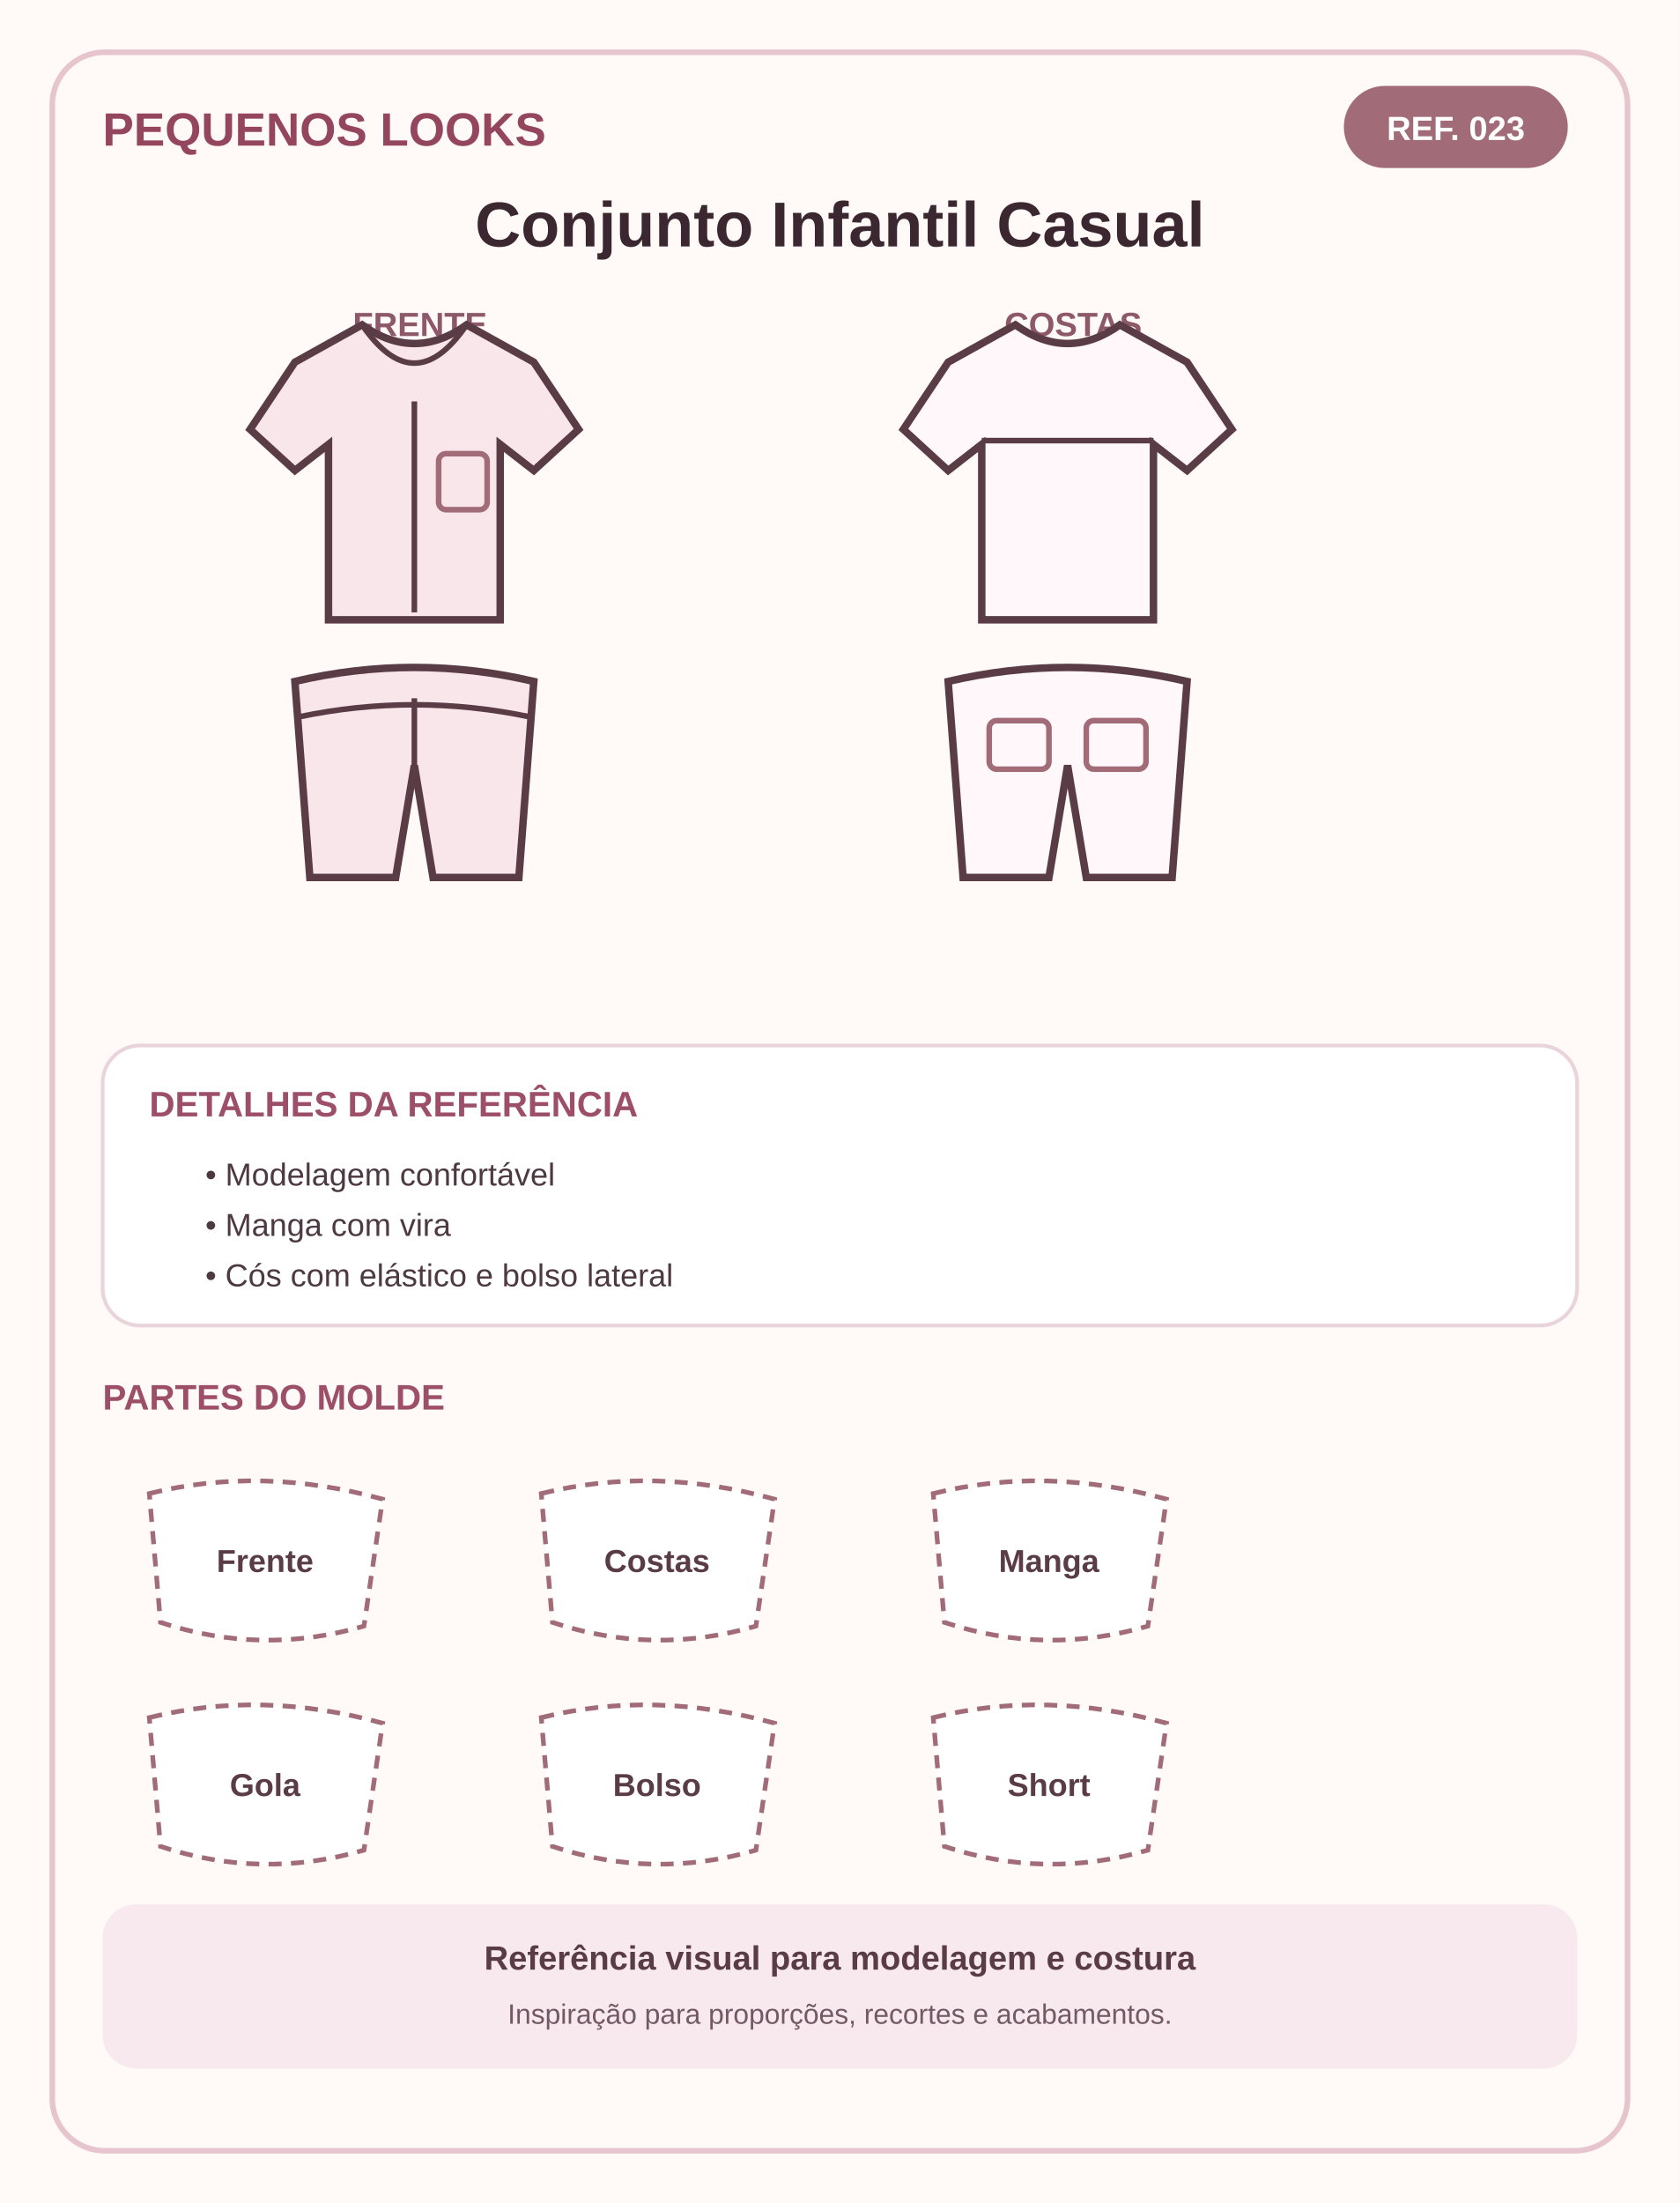
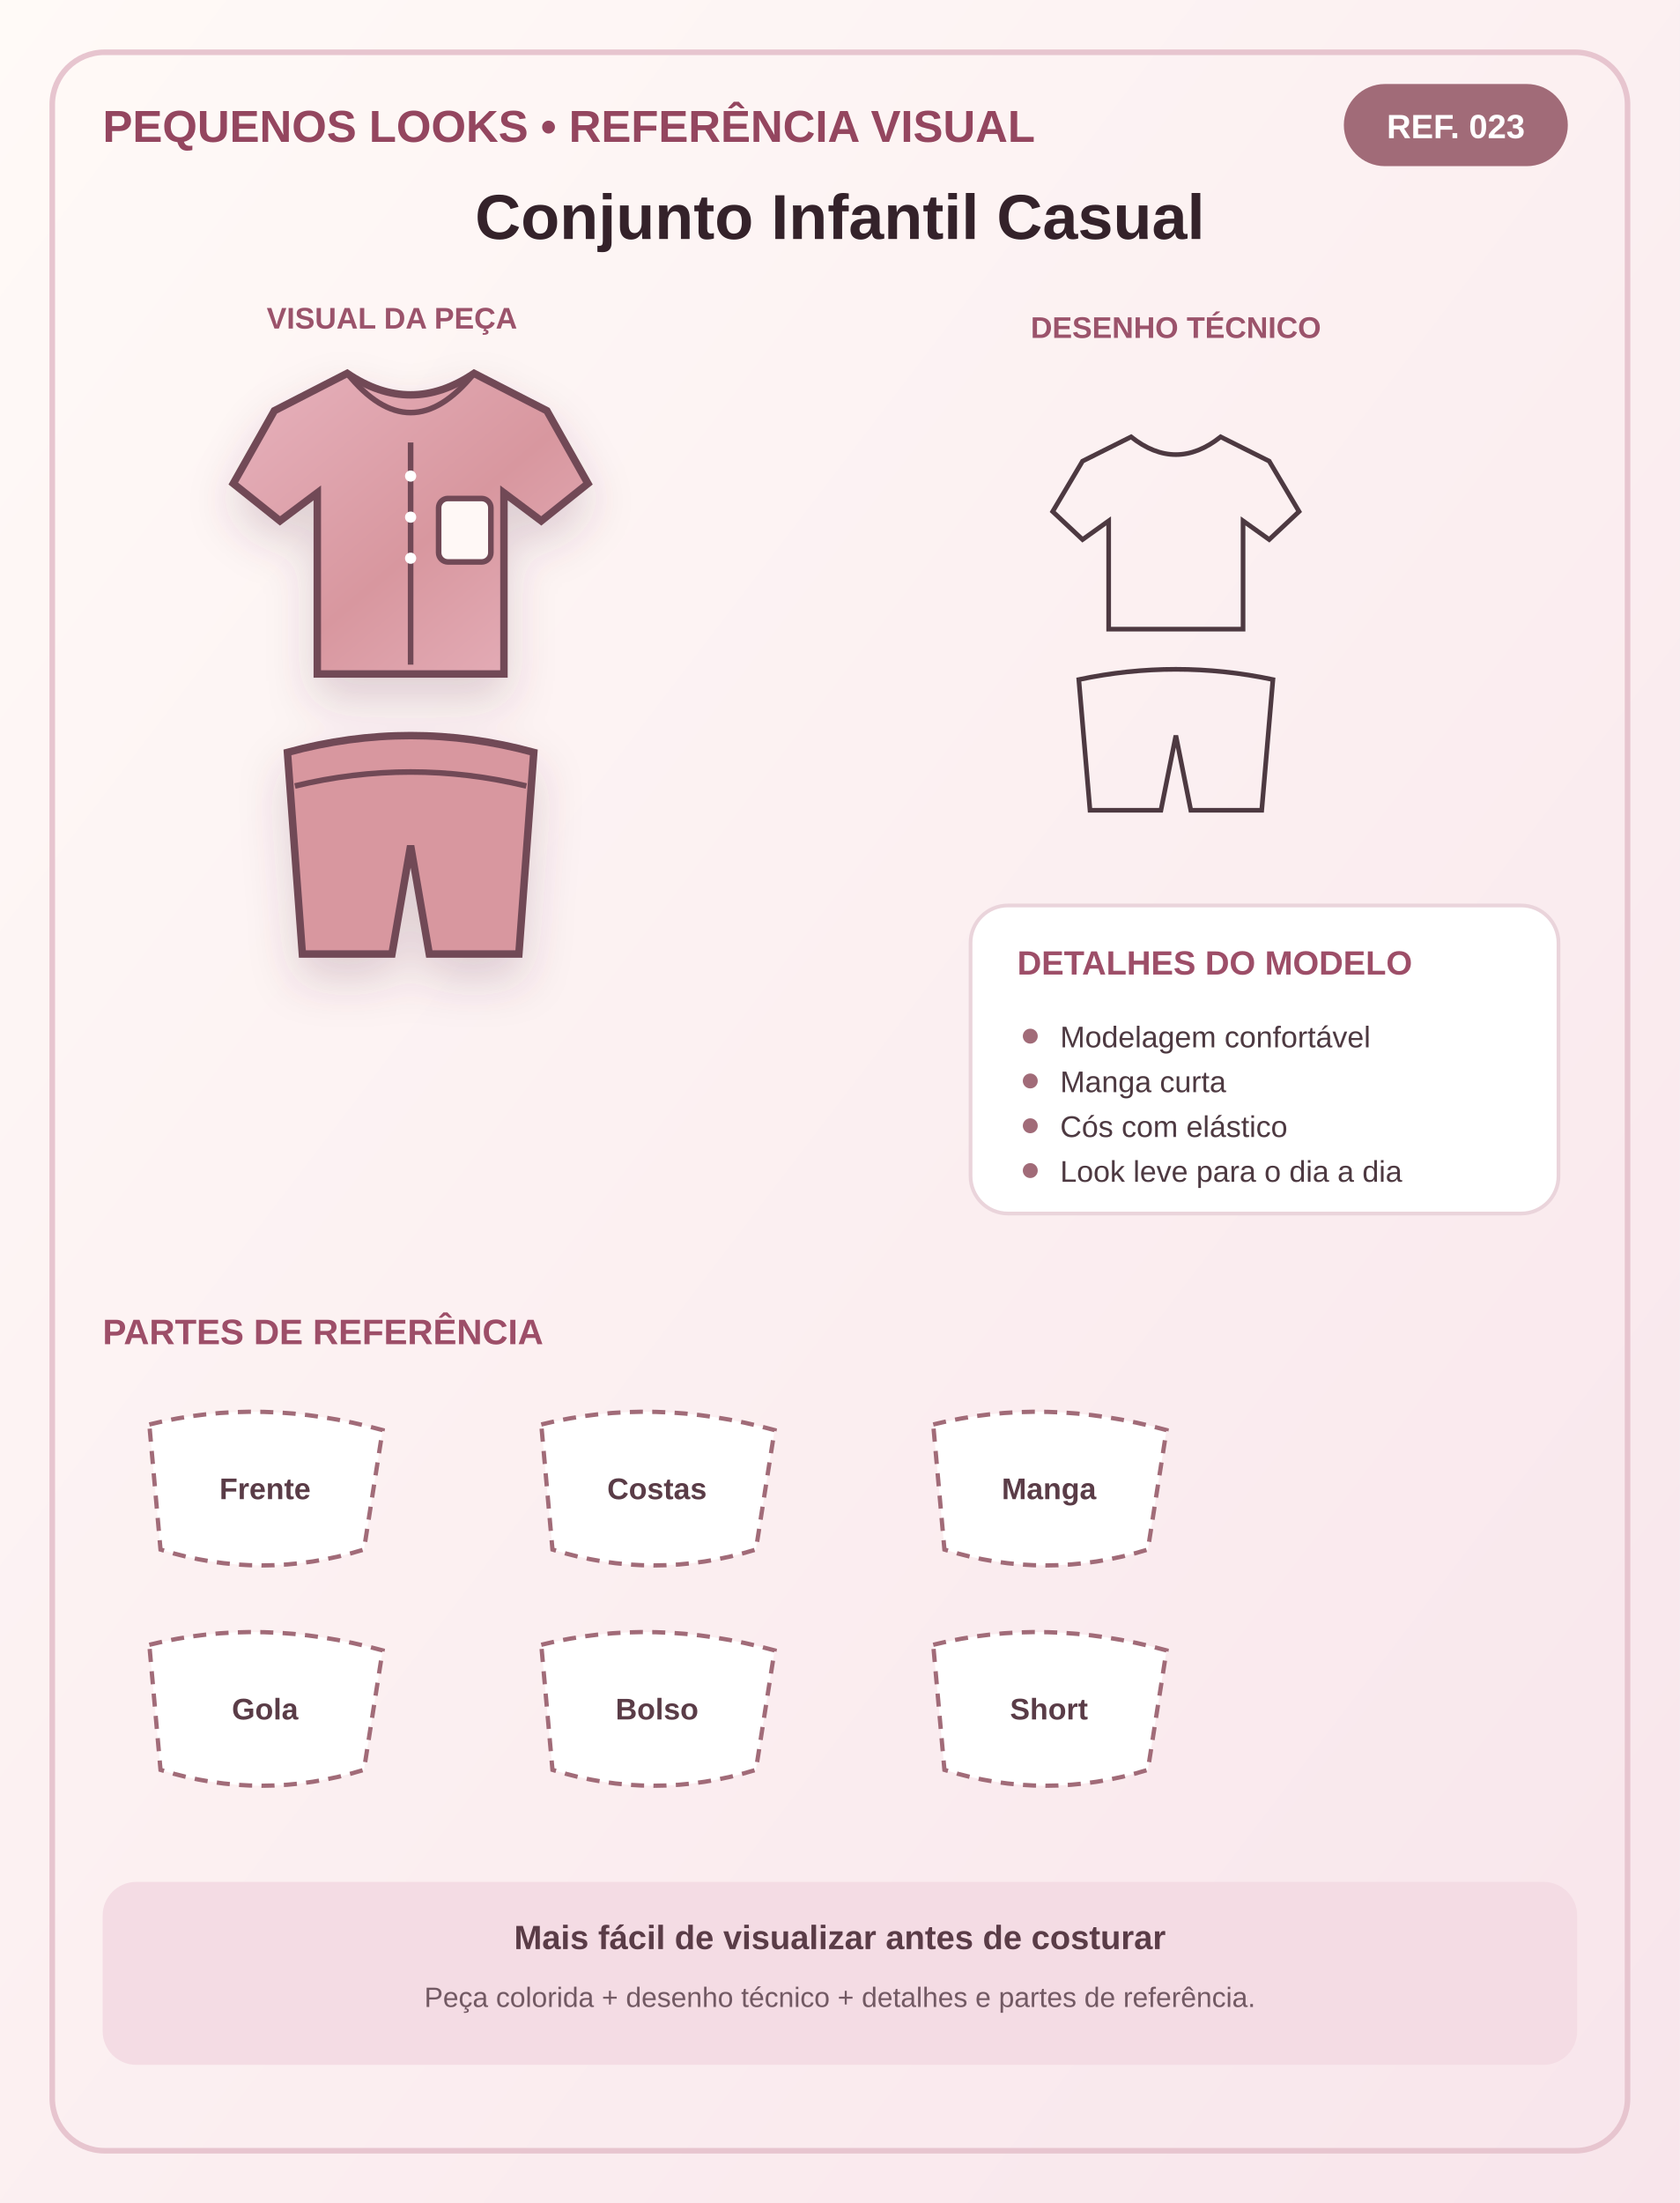
<svg xmlns="http://www.w3.org/2000/svg" width="900" height="1180" viewBox="0 0 900 1180">
-   <rect width="900" height="1180" fill="#fffaf7" />
+   <defs>
+     <linearGradient id="bg" x1="0" y1="0" x2="1" y2="1">
+       <stop stop-color="#fffaf7" />
+       <stop offset="1" stop-color="#f8e5eb" />
+     </linearGradient>
+     <linearGradient id="fabric" x1="0" y1="0" x2="1" y2="1">
+       <stop stop-color="#e7b2bd" />
+       <stop offset=".55" stop-color="#d8979f" />
+       <stop offset="1" stop-color="#e7b2bd" />
+     </linearGradient>
+     <filter id="shadow" x="-20%" y="-20%" width="140%" height="140%">
+       <feDropShadow dx="0" dy="12" stdDeviation="12" flood-color="#6d4050" flood-opacity=".2" />
+     </filter>
+     <pattern id="floral" width="46" height="46" patternUnits="userSpaceOnUse">
+       <circle cx="13" cy="13" r="6" fill="#fff" opacity=".8" />
+       <circle cx="30" cy="27" r="5" fill="#f7c5cf" />
+       <path d="M13 7l3-6M29 22l5-5M10 18l-5 5" stroke="#7c9a78" stroke-width="2" />
+     </pattern>
+   </defs>
+   <rect width="900" height="1180" fill="url(#bg)" />
  <rect x="28" y="28" width="844" height="1124" rx="28" fill="none" stroke="#e7c5cf" stroke-width="3" />
-   <text x="55" y="78" font-family="Arial" font-size="25" font-weight="900" fill="#94465f">PEQUENOS LOOKS</text>
-   <rect x="720" y="46" width="120" height="44" rx="22" fill="#a16b78" />
-   <text x="780" y="75" text-anchor="middle" font-family="Arial" font-size="18" font-weight="700" fill="#fff">REF. 023</text>
-   <text x="450" y="132" text-anchor="middle" font-family="Arial" font-size="34" font-weight="900" fill="#3b2730">Conjunto Infantil Casual</text>
-   <text x="225" y="180" text-anchor="middle" font-family="Arial" font-size="18" font-weight="700" fill="#8d596a">FRENTE</text>
-   <text x="575" y="180" text-anchor="middle" font-family="Arial" font-size="18" font-weight="700" fill="#8d596a">COSTAS</text>
-   <g transform="translate(72 160)">
-     <path d="M86 34 L122 14 Q150 34 178 14 L214 34 L238 70 L214 92 L196 78 L196 172 L104 172 L104 78 L86 92 L62 70 Z" fill="#f8e6eb" stroke="#5a3c47" stroke-width="4" />
-     <path d="M122 14 Q150 55 178 14 M150 55 L150 168" fill="none" stroke="#5a3c47" stroke-width="3" />
-     <rect x="163" y="83" width="26" height="30" rx="4" fill="none" stroke="#a16b78" stroke-width="3" />
-     <path d="M86 205 Q150 190 214 205 L206 310 L160 310 L150 250 L140 310 L94 310 Z" fill="#f8e6eb" stroke="#5a3c47" stroke-width="4" />
-     <path d="M88 224 Q150 211 212 224 M150 214 L150 250" fill="none" stroke="#5a3c47" stroke-width="3" />
+   <text x="55" y="76" font-family="Arial" font-size="24" font-weight="900" fill="#94465f">PEQUENOS LOOKS • REFERÊNCIA VISUAL</text>
+   <rect x="720" y="45" width="120" height="44" rx="22" fill="#a16b78" />
+   <text x="780" y="74" text-anchor="middle" font-family="Arial" font-size="18" font-weight="700" fill="#fff">REF. 023</text>
+   <text x="450" y="128" text-anchor="middle" font-family="Arial" font-size="34" font-weight="900" fill="#34222a">Conjunto Infantil Casual</text>
+   <text x="210" y="176" text-anchor="middle" font-family="Arial" font-size="16" font-weight="800" fill="#9b536b">VISUAL DA PEÇA</text>
+   <g transform="translate(70 185)" filter="url(#shadow)">
+     <path d="M77 35 L116 15 Q150 38 184 15 L223 35 L245 74 L220 94 L200 79 L200 176 L100 176 L100 79 L80 94 L55 74 Z" fill="url(#fabric)" stroke="#714957" stroke-width="4" />
+     <path d="M116 15 Q150 57 184 15 M150 52 L150 171" fill="none" stroke="#714957" stroke-width="3" />
+     <rect x="165" y="82" width="28" height="34" rx="5" fill="#fff8f6" stroke="#714957" stroke-width="3" />
+     <circle cx="150" cy="70" r="3" fill="#fff" />
+     <circle cx="150" cy="92" r="3" fill="#fff" />
+     <circle cx="150" cy="114" r="3" fill="#fff" />
+     <path d="M84 218 Q150 200 216 218 L208 326 L160 326 L150 268 L140 326 L92 326 Z" fill="#d8979f" stroke="#714957" stroke-width="4" />
+     <path d="M88 236 Q150 221 212 236" fill="none" stroke="#714957" stroke-width="3" />
  </g>
-   <g transform="translate(422 160)">
-     <path d="M86 34 L122 14 Q150 34 178 14 L214 34 L238 70 L214 92 L196 78 L196 172 L104 172 L104 78 L86 92 L62 70 Z" fill="#fff7f9" stroke="#5a3c47" stroke-width="4" />
-     <path d="M104 76 L196 76" fill="none" stroke="#5a3c47" stroke-width="3" />
-     <path d="M86 205 Q150 190 214 205 L206 310 L160 310 L150 250 L140 310 L94 310 Z" fill="#fff7f9" stroke="#5a3c47" stroke-width="4" />
-     <rect x="108" y="226" width="32" height="26" rx="4" fill="none" stroke="#a16b78" stroke-width="3" />
-     <rect x="160" y="226" width="32" height="26" rx="4" fill="none" stroke="#a16b78" stroke-width="3" />
+   <g transform="translate(570 225)">
+     <text x="60" y="-44" text-anchor="middle" font-family="Arial" font-size="16" font-weight="800" fill="#9b536b">DESENHO TÉCNICO</text>
+     <path d="M10 22 L36 9 Q60 28 84 9 L110 22 L126 49 L110 64 L96 54 L96 112 L24 112 L24 54 L10 64 L-6 49Z" fill="none" stroke="#4d3941" stroke-width="2.5" />
+     <path d="M8 139 Q60 128 112 139 L106 209 L68 209 L60 169 L52 209 L14 209Z" fill="none" stroke="#4d3941" stroke-width="2.5" />
  </g>
-   <rect x="55" y="560" width="790" height="150" rx="20" fill="#fff" stroke="#ead4db" stroke-width="2" />
-   <text x="80" y="598" font-family="Arial" font-size="19" font-weight="800" fill="#9d4e68">DETALHES DA REFERÊNCIA</text>
-   <g font-family="Arial" font-size="17" fill="#4d3941">
-     <text x="110" y="635">• Modelagem confortável</text>
-     <text x="110" y="662">• Manga com vira</text>
-     <text x="110" y="689">• Cós com elástico e bolso lateral</text>
+   <rect x="520" y="485" width="315" height="165" rx="20" fill="#fff" stroke="#ead4db" stroke-width="2" />
+   <text x="545" y="522" font-family="Arial" font-size="18" font-weight="800" fill="#9d4e68">DETALHES DO MODELO</text>
+   <circle cx="552" cy="555" r="4" fill="#a16b78" />
+   <text x="568" y="561" font-family="Arial" font-size="16" fill="#4d3941">Modelagem confortável</text>
+   <circle cx="552" cy="579" r="4" fill="#a16b78" />
+   <text x="568" y="585" font-family="Arial" font-size="16" fill="#4d3941">Manga curta</text>
+   <circle cx="552" cy="603" r="4" fill="#a16b78" />
+   <text x="568" y="609" font-family="Arial" font-size="16" fill="#4d3941">Cós com elástico</text>
+   <circle cx="552" cy="627" r="4" fill="#a16b78" />
+   <text x="568" y="633" font-family="Arial" font-size="16" fill="#4d3941">Look leve para o dia a dia</text>
+   <text x="55" y="720" font-family="Arial" font-size="19" font-weight="800" fill="#9d4e68">PARTES DE REFERÊNCIA</text>
+   <g transform="translate(70 748)">
+     <path d="M10 15 Q70 0 135 18 L125 82 Q70 99 16 82Z" fill="#fff" stroke="#a16b78" stroke-width="2.3" stroke-dasharray="7 5" />
+     <text x="72" y="55" text-anchor="middle" font-family="Arial" font-size="16" font-weight="700" fill="#5a3c47">Frente</text>
  </g>
-   <text x="55" y="755" font-family="Arial" font-size="19" font-weight="800" fill="#9d4e68">PARTES DO MOLDE</text>
-   <g transform="translate(70 785)">
-     <path d="M10 15 Q70 0 135 18 L125 86 Q70 102 16 84Z" fill="#fff" stroke="#a16b78" stroke-width="2.5" stroke-dasharray="7 5" />
-     <text x="72" y="57" text-anchor="middle" font-family="Arial" font-size="17" font-weight="700" fill="#5a3c47">Frente</text>
+   <g transform="translate(280 748)">
+     <path d="M10 15 Q70 0 135 18 L125 82 Q70 99 16 82Z" fill="#fff" stroke="#a16b78" stroke-width="2.3" stroke-dasharray="7 5" />
+     <text x="72" y="55" text-anchor="middle" font-family="Arial" font-size="16" font-weight="700" fill="#5a3c47">Costas</text>
  </g>
-   <g transform="translate(280 785)">
-     <path d="M10 15 Q70 0 135 18 L125 86 Q70 102 16 84Z" fill="#fff" stroke="#a16b78" stroke-width="2.5" stroke-dasharray="7 5" />
-     <text x="72" y="57" text-anchor="middle" font-family="Arial" font-size="17" font-weight="700" fill="#5a3c47">Costas</text>
+   <g transform="translate(490 748)">
+     <path d="M10 15 Q70 0 135 18 L125 82 Q70 99 16 82Z" fill="#fff" stroke="#a16b78" stroke-width="2.3" stroke-dasharray="7 5" />
+     <text x="72" y="55" text-anchor="middle" font-family="Arial" font-size="16" font-weight="700" fill="#5a3c47">Manga</text>
  </g>
-   <g transform="translate(490 785)">
-     <path d="M10 15 Q70 0 135 18 L125 86 Q70 102 16 84Z" fill="#fff" stroke="#a16b78" stroke-width="2.5" stroke-dasharray="7 5" />
-     <text x="72" y="57" text-anchor="middle" font-family="Arial" font-size="17" font-weight="700" fill="#5a3c47">Manga</text>
+   <g transform="translate(70 866)">
+     <path d="M10 15 Q70 0 135 18 L125 82 Q70 99 16 82Z" fill="#fff" stroke="#a16b78" stroke-width="2.3" stroke-dasharray="7 5" />
+     <text x="72" y="55" text-anchor="middle" font-family="Arial" font-size="16" font-weight="700" fill="#5a3c47">Gola</text>
  </g>
-   <g transform="translate(70 905)">
-     <path d="M10 15 Q70 0 135 18 L125 86 Q70 102 16 84Z" fill="#fff" stroke="#a16b78" stroke-width="2.5" stroke-dasharray="7 5" />
-     <text x="72" y="57" text-anchor="middle" font-family="Arial" font-size="17" font-weight="700" fill="#5a3c47">Gola</text>
+   <g transform="translate(280 866)">
+     <path d="M10 15 Q70 0 135 18 L125 82 Q70 99 16 82Z" fill="#fff" stroke="#a16b78" stroke-width="2.3" stroke-dasharray="7 5" />
+     <text x="72" y="55" text-anchor="middle" font-family="Arial" font-size="16" font-weight="700" fill="#5a3c47">Bolso</text>
  </g>
-   <g transform="translate(280 905)">
-     <path d="M10 15 Q70 0 135 18 L125 86 Q70 102 16 84Z" fill="#fff" stroke="#a16b78" stroke-width="2.5" stroke-dasharray="7 5" />
-     <text x="72" y="57" text-anchor="middle" font-family="Arial" font-size="17" font-weight="700" fill="#5a3c47">Bolso</text>
+   <g transform="translate(490 866)">
+     <path d="M10 15 Q70 0 135 18 L125 82 Q70 99 16 82Z" fill="#fff" stroke="#a16b78" stroke-width="2.3" stroke-dasharray="7 5" />
+     <text x="72" y="55" text-anchor="middle" font-family="Arial" font-size="16" font-weight="700" fill="#5a3c47">Short</text>
  </g>
-   <g transform="translate(490 905)">
-     <path d="M10 15 Q70 0 135 18 L125 86 Q70 102 16 84Z" fill="#fff" stroke="#a16b78" stroke-width="2.5" stroke-dasharray="7 5" />
-     <text x="72" y="57" text-anchor="middle" font-family="Arial" font-size="17" font-weight="700" fill="#5a3c47">Short</text>
-   </g>
-   <rect x="55" y="1020" width="790" height="88" rx="18" fill="#f7e9ed" />
-   <text x="450" y="1055" text-anchor="middle" font-family="Arial" font-size="18" font-weight="800" fill="#5a3c47">Referência visual para modelagem e costura</text>
-   <text x="450" y="1084" text-anchor="middle" font-family="Arial" font-size="15" fill="#725963">Inspiração para proporções, recortes e acabamentos.</text>
+   <rect x="55" y="1008" width="790" height="98" rx="18" fill="#f4dce4" />
+   <text x="450" y="1044" text-anchor="middle" font-family="Arial" font-size="18" font-weight="800" fill="#5a3c47">Mais fácil de visualizar antes de costurar</text>
+   <text x="450" y="1075" text-anchor="middle" font-family="Arial" font-size="15" fill="#725963">Peça colorida + desenho técnico + detalhes e partes de referência.</text>
</svg>
